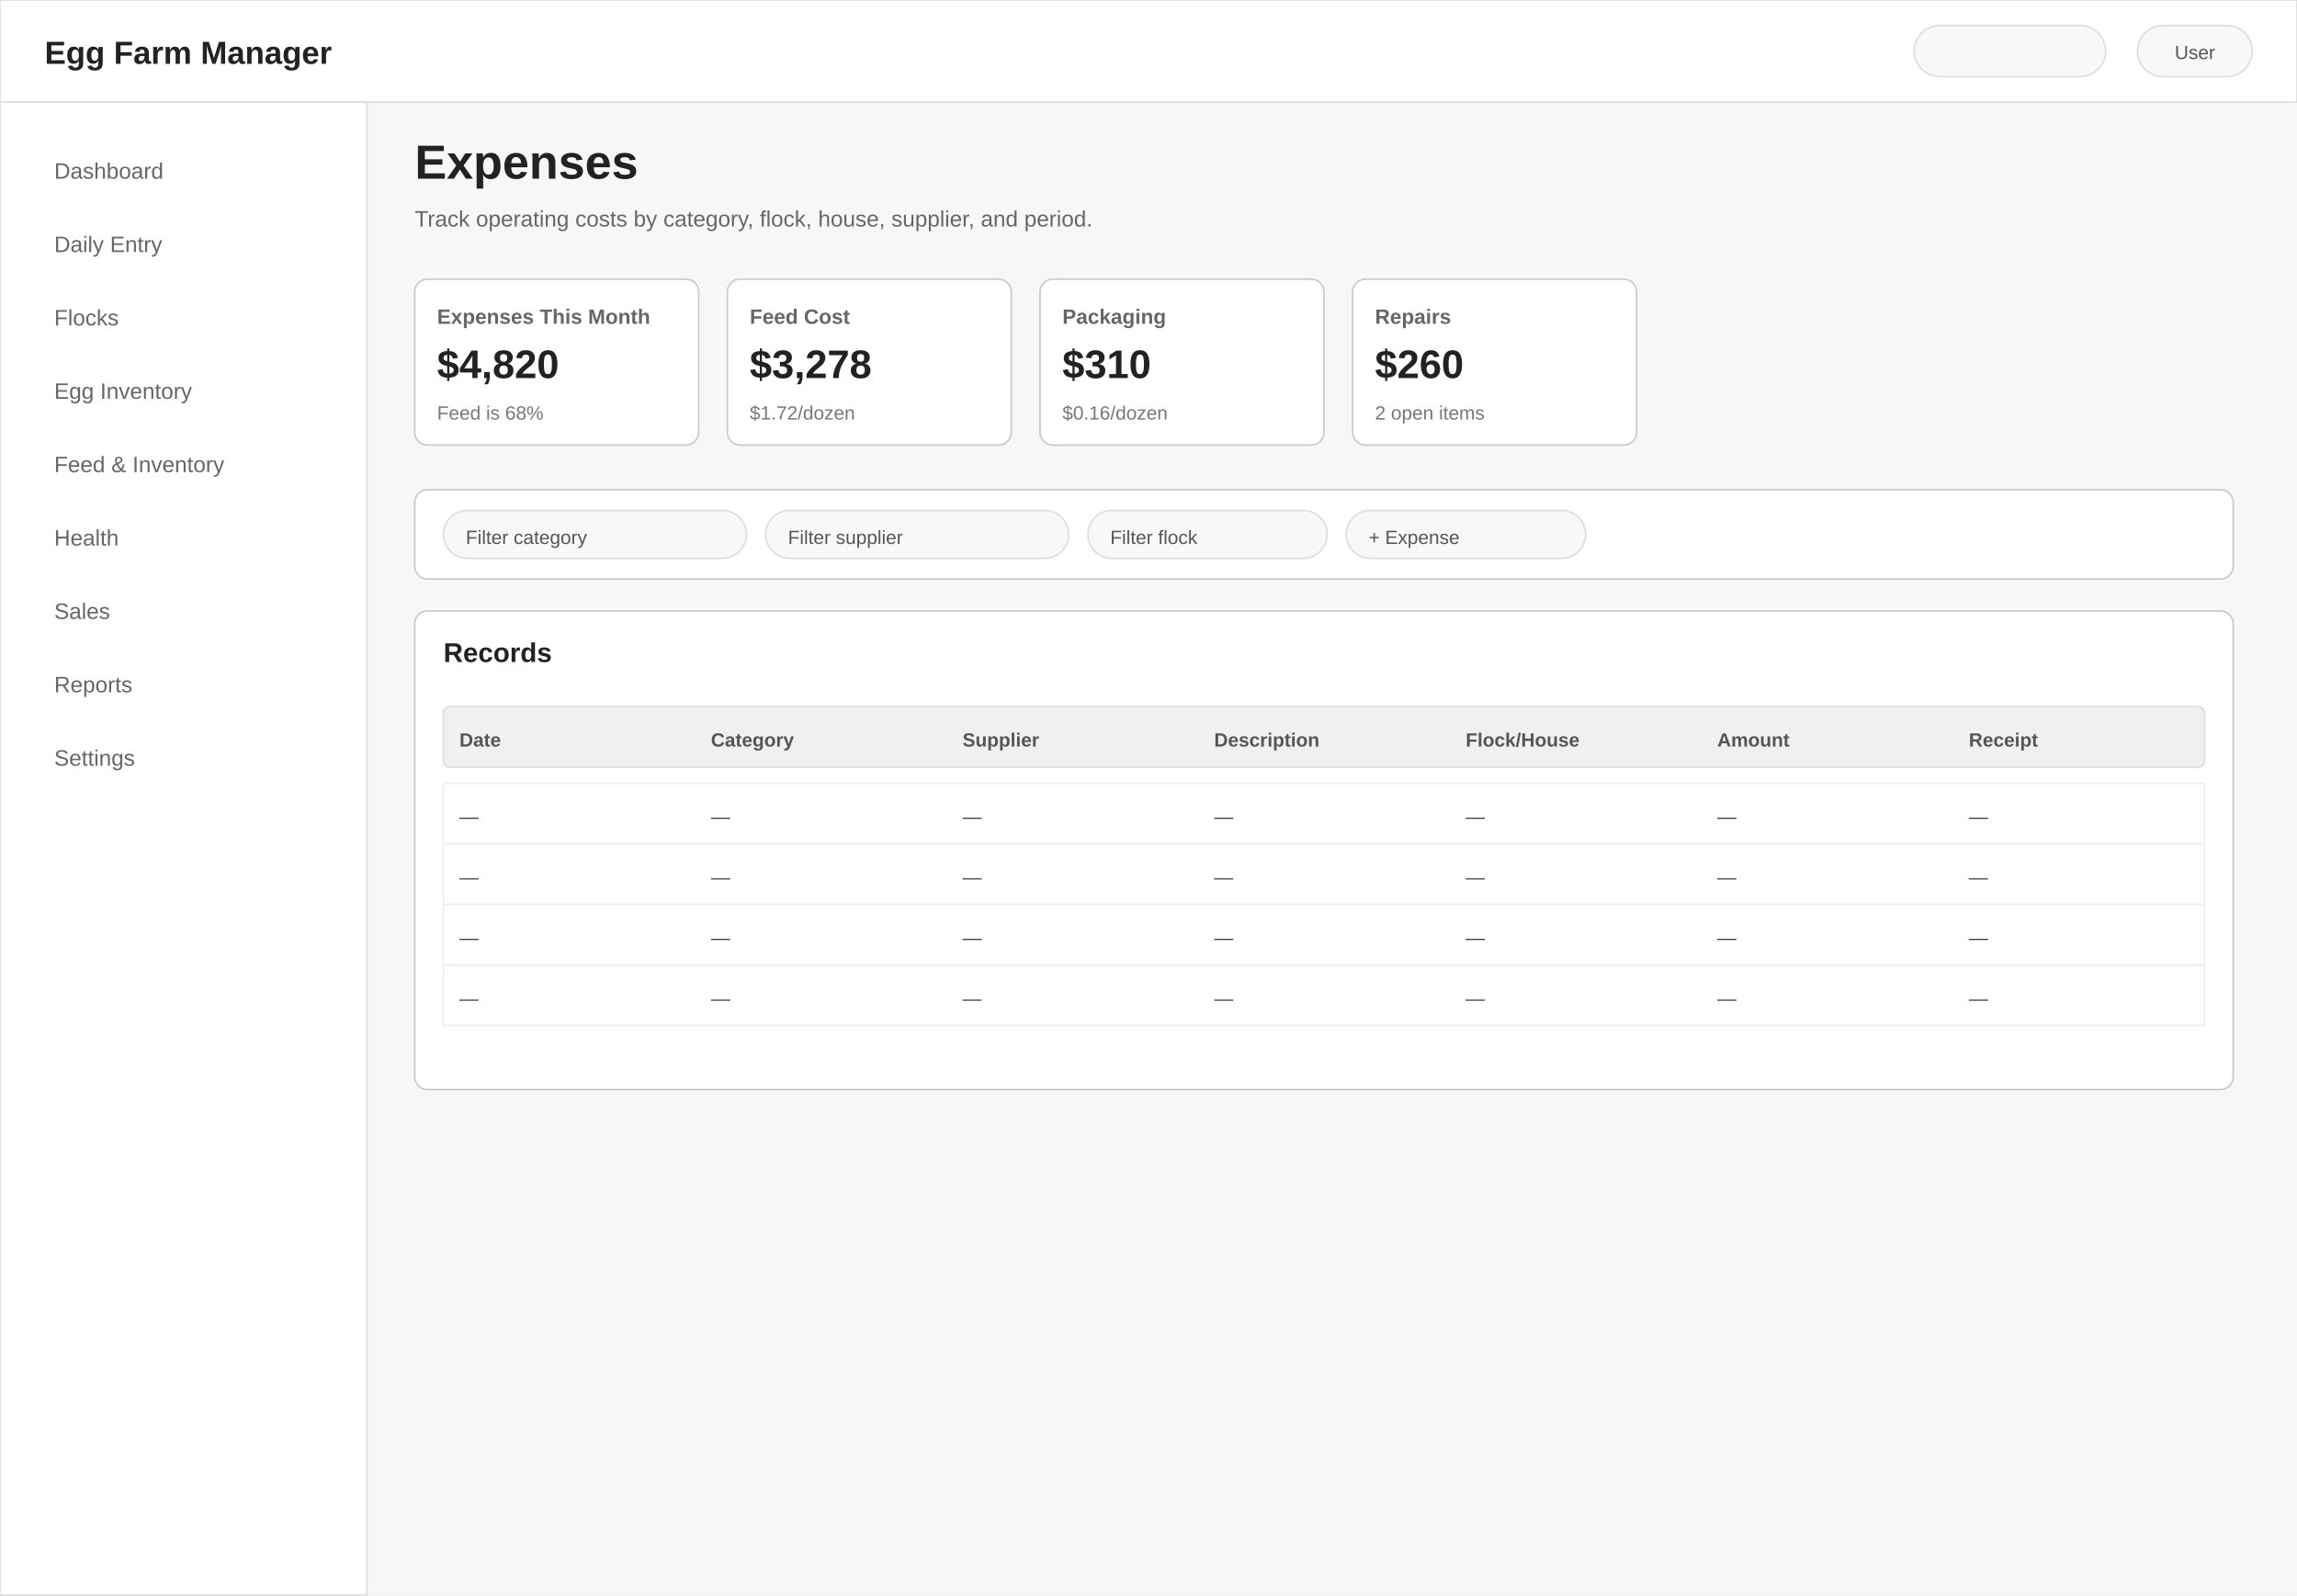
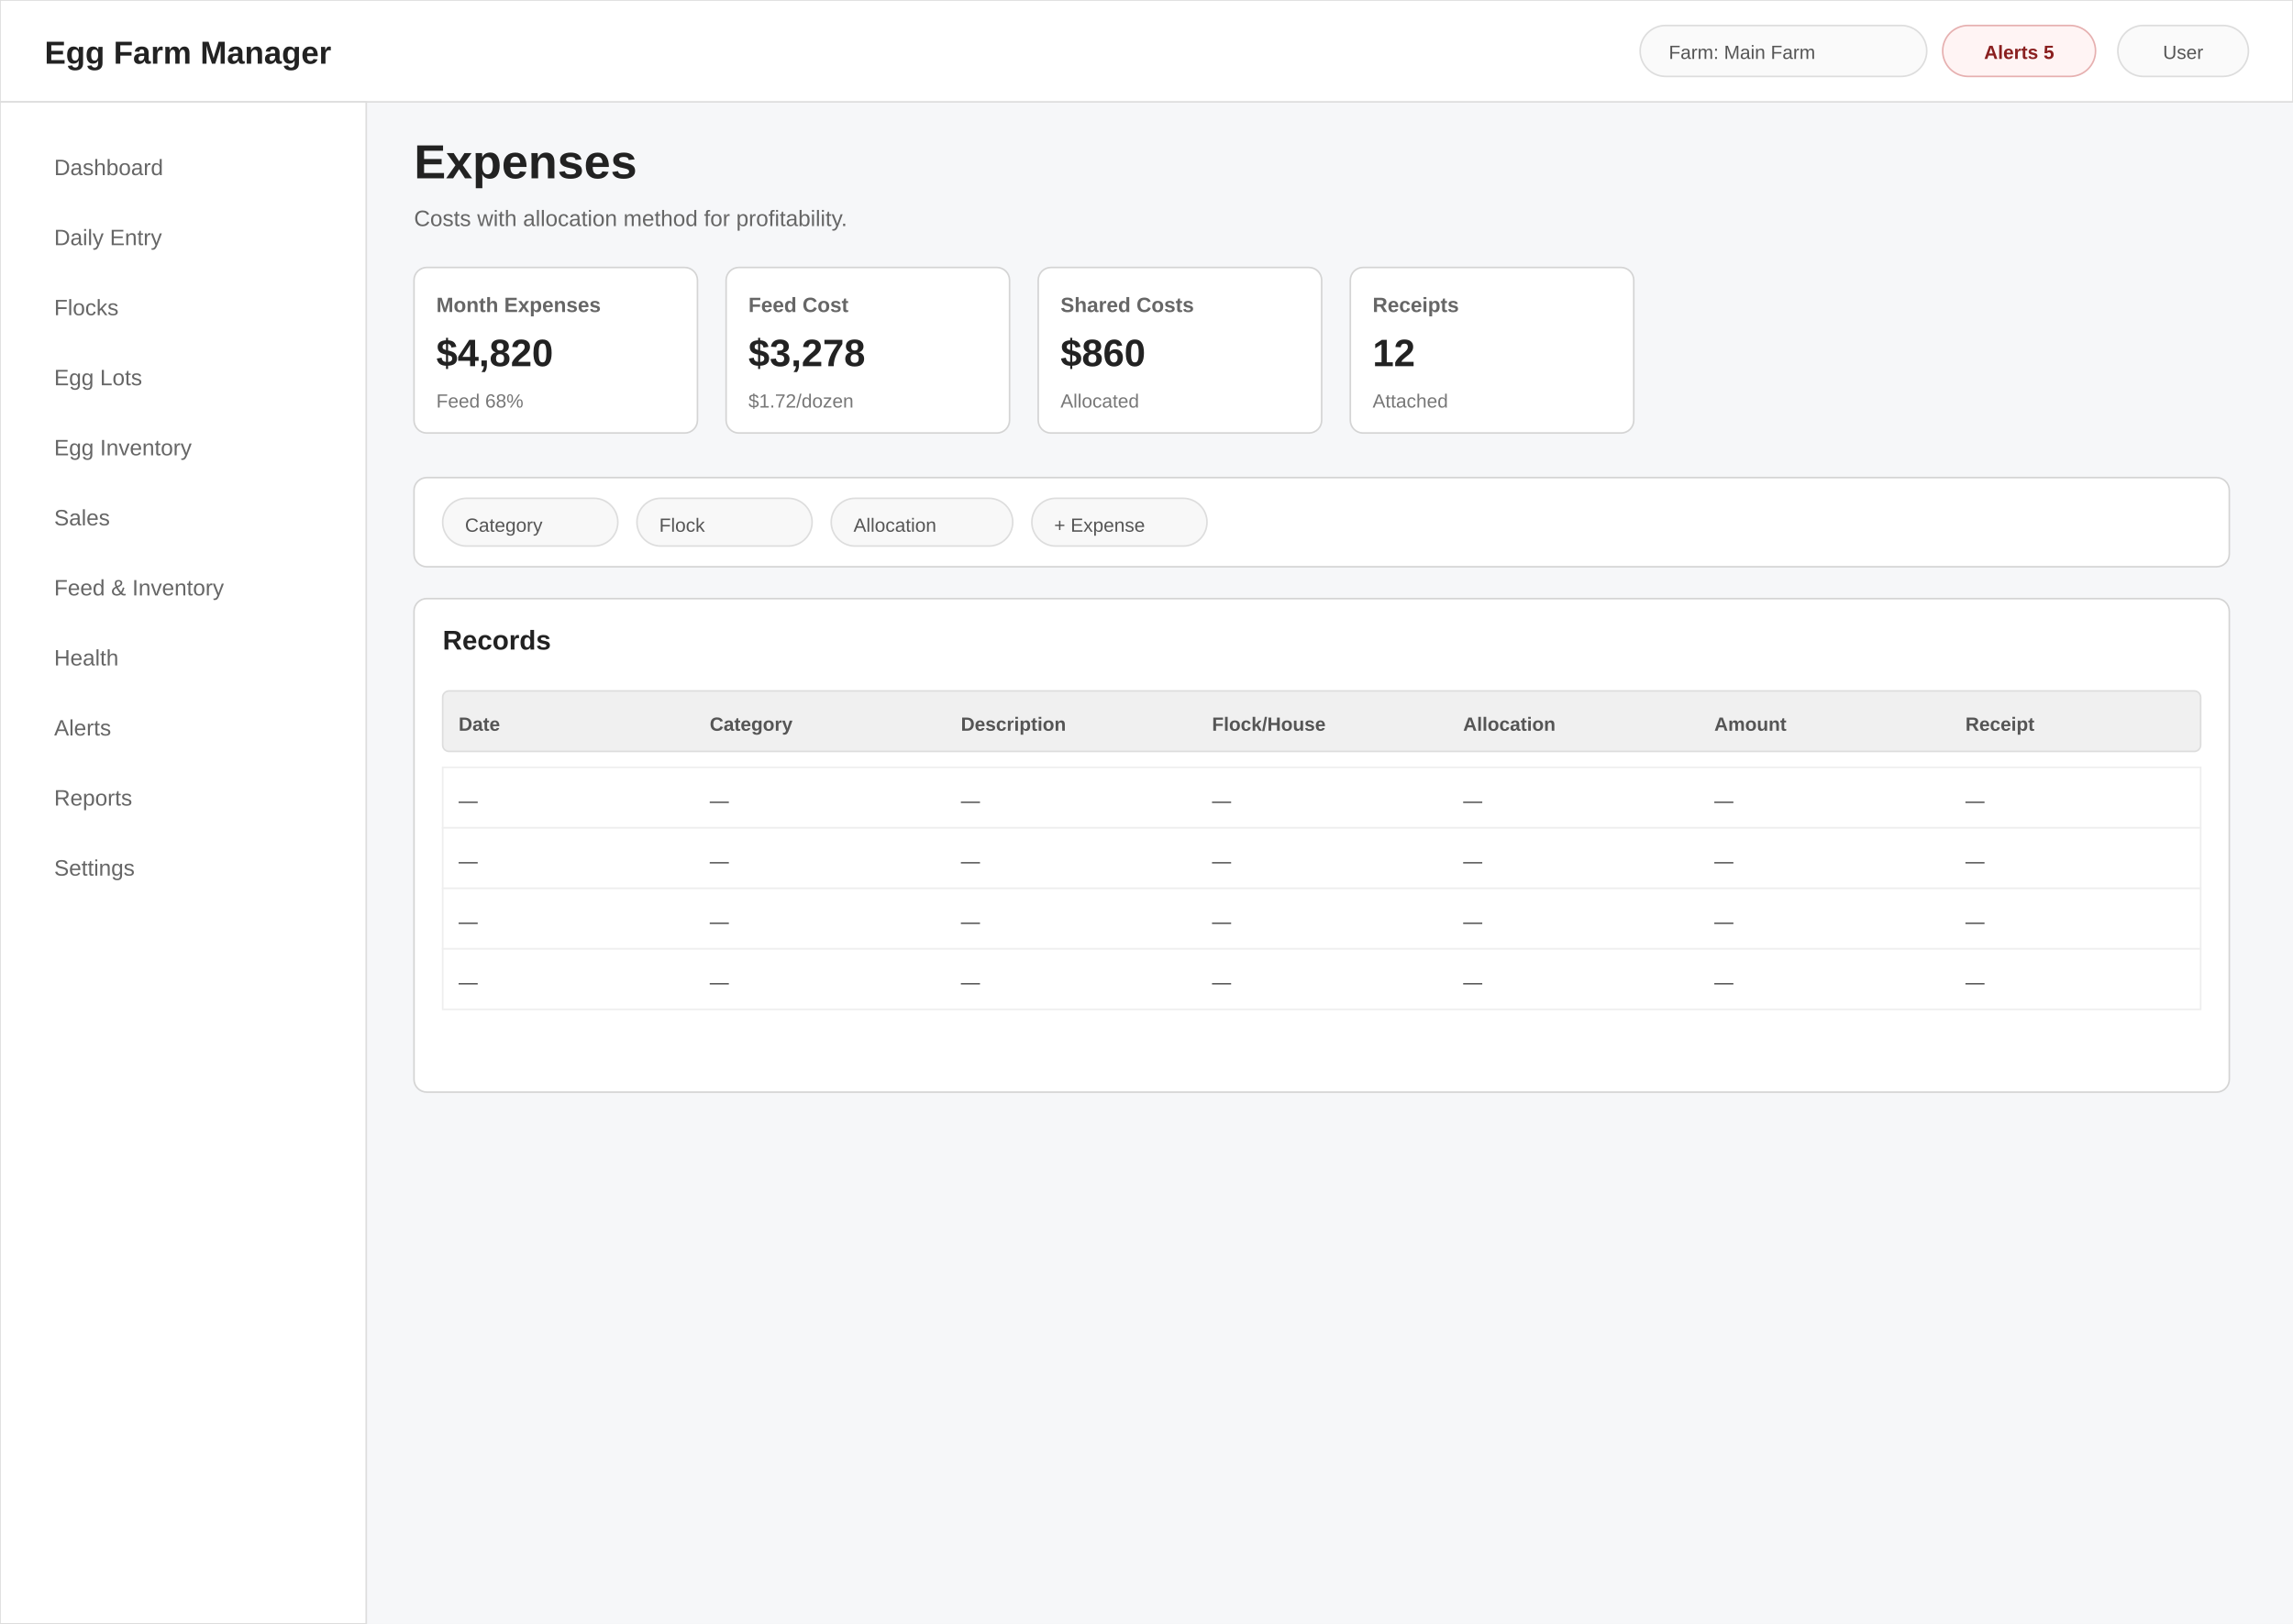
- <svg xmlns="http://www.w3.org/2000/svg" width="1440" height="1000" viewBox="0 0 1440 1000">
+ <svg xmlns="http://www.w3.org/2000/svg" width="1440" height="1020" viewBox="0 0 1440 1020">
  <rect width="100%" height="100%" fill="#f6f7f9" />
-   <rect x="0" y="0" width="1440" height="64" rx="0" fill="#ffffff" stroke="#dddddd" stroke-width="1" />
-   <text x="28" y="40" font-size="20" font-family="Arial, sans-serif" font-weight="700" fill="#222" text-anchor="start">Egg Farm Manager</text>
-   <text x="1230" y="38" font-size="13" font-family="Arial, sans-serif" font-weight="400" fill="#777" text-anchor="start">Search</text>
-   <rect x="1200" y="16" width="120" height="32" rx="16" fill="#f8f8f8" stroke="#ddd" stroke-width="1" />
-   <rect x="1340" y="16" width="72" height="32" rx="16" fill="#f8f8f8" stroke="#ddd" stroke-width="1" />
-   <text x="1376" y="37" font-size="12" font-family="Arial, sans-serif" font-weight="400" fill="#555" text-anchor="middle">User</text>
-   <rect x="0" y="64" width="230" height="936" rx="0" fill="#ffffff" stroke="#dddddd" stroke-width="1" />
-   <text x="34" y="112" font-size="14" font-family="Arial, sans-serif" font-weight="400" fill="#666" text-anchor="start">Dashboard</text>
-   <text x="34" y="158" font-size="14" font-family="Arial, sans-serif" font-weight="400" fill="#666" text-anchor="start">Daily Entry</text>
-   <text x="34" y="204" font-size="14" font-family="Arial, sans-serif" font-weight="400" fill="#666" text-anchor="start">Flocks</text>
-   <text x="34" y="250" font-size="14" font-family="Arial, sans-serif" font-weight="400" fill="#666" text-anchor="start">Egg Inventory</text>
-   <text x="34" y="296" font-size="14" font-family="Arial, sans-serif" font-weight="400" fill="#666" text-anchor="start">Feed &amp; Inventory</text>
-   <text x="34" y="342" font-size="14" font-family="Arial, sans-serif" font-weight="400" fill="#666" text-anchor="start">Health</text>
-   <text x="34" y="388" font-size="14" font-family="Arial, sans-serif" font-weight="400" fill="#666" text-anchor="start">Sales</text>
-   <text x="34" y="434" font-size="14" font-family="Arial, sans-serif" font-weight="400" fill="#666" text-anchor="start">Reports</text>
-   <text x="34" y="480" font-size="14" font-family="Arial, sans-serif" font-weight="400" fill="#666" text-anchor="start">Settings</text>
-   <text x="260" y="112" font-size="30" font-family="Arial, sans-serif" font-weight="700" fill="#222" text-anchor="start">Expenses</text>
-   <text x="260" y="142" font-size="14" font-family="Arial, sans-serif" font-weight="400" fill="#666" text-anchor="start">Track operating costs by category, flock, house, supplier, and period.</text>
-   <rect x="260" y="175" width="178" height="104" rx="8" fill="#fff" stroke="#c9c9c9" stroke-width="1" />
-   <text x="274" y="203" font-size="13" font-family="Arial, sans-serif" font-weight="600" fill="#666" text-anchor="start">Expenses This Month</text>
-   <text x="274" y="237" font-size="25" font-family="Arial, sans-serif" font-weight="700" fill="#222" text-anchor="start">$4,820</text>
-   <text x="274" y="263" font-size="12" font-family="Arial, sans-serif" font-weight="400" fill="#777" text-anchor="start">Feed is 68%</text>
-   <rect x="456" y="175" width="178" height="104" rx="8" fill="#fff" stroke="#c9c9c9" stroke-width="1" />
-   <text x="470" y="203" font-size="13" font-family="Arial, sans-serif" font-weight="600" fill="#666" text-anchor="start">Feed Cost</text>
-   <text x="470" y="237" font-size="25" font-family="Arial, sans-serif" font-weight="700" fill="#222" text-anchor="start">$3,278</text>
-   <text x="470" y="263" font-size="12" font-family="Arial, sans-serif" font-weight="400" fill="#777" text-anchor="start">$1.72/dozen</text>
-   <rect x="652" y="175" width="178" height="104" rx="8" fill="#fff" stroke="#c9c9c9" stroke-width="1" />
-   <text x="666" y="203" font-size="13" font-family="Arial, sans-serif" font-weight="600" fill="#666" text-anchor="start">Packaging</text>
-   <text x="666" y="237" font-size="25" font-family="Arial, sans-serif" font-weight="700" fill="#222" text-anchor="start">$310</text>
-   <text x="666" y="263" font-size="12" font-family="Arial, sans-serif" font-weight="400" fill="#777" text-anchor="start">$0.16/dozen</text>
-   <rect x="848" y="175" width="178" height="104" rx="8" fill="#fff" stroke="#c9c9c9" stroke-width="1" />
-   <text x="862" y="203" font-size="13" font-family="Arial, sans-serif" font-weight="600" fill="#666" text-anchor="start">Repairs</text>
-   <text x="862" y="237" font-size="25" font-family="Arial, sans-serif" font-weight="700" fill="#222" text-anchor="start">$260</text>
-   <text x="862" y="263" font-size="12" font-family="Arial, sans-serif" font-weight="400" fill="#777" text-anchor="start">2 open items</text>
-   <rect x="260" y="307" width="1140" height="56" rx="8" fill="#fff" stroke="#c9c9c9" stroke-width="1" />
-   <rect x="278" y="320" width="190" height="30" rx="15" fill="#f8f8f8" stroke="#ddd" stroke-width="1" />
-   <text x="292" y="341" font-size="12" font-family="Arial, sans-serif" font-weight="400" fill="#555" text-anchor="start">Filter category</text>
-   <rect x="480" y="320" width="190" height="30" rx="15" fill="#f8f8f8" stroke="#ddd" stroke-width="1" />
-   <text x="494" y="341" font-size="12" font-family="Arial, sans-serif" font-weight="400" fill="#555" text-anchor="start">Filter supplier</text>
-   <rect x="682" y="320" width="150" height="30" rx="15" fill="#f8f8f8" stroke="#ddd" stroke-width="1" />
-   <text x="696" y="341" font-size="12" font-family="Arial, sans-serif" font-weight="400" fill="#555" text-anchor="start">Filter flock</text>
-   <rect x="844" y="320" width="150" height="30" rx="15" fill="#f8f8f8" stroke="#ddd" stroke-width="1" />
-   <text x="858" y="341" font-size="12" font-family="Arial, sans-serif" font-weight="400" fill="#555" text-anchor="start">+ Expense</text>
-   <rect x="260" y="383" width="1140" height="300" rx="8" fill="#fff" stroke="#c9c9c9" stroke-width="1" />
-   <text x="278" y="415" font-size="17" font-family="Arial, sans-serif" font-weight="700" fill="#222" text-anchor="start">Records</text>
-   <rect x="278" y="443" width="1104" height="38" rx="4" fill="#f0f0f0" stroke="#ddd" stroke-width="1" />
-   <text x="288.0" y="468" font-size="12" font-family="Arial, sans-serif" font-weight="700" fill="#555" text-anchor="start">Date</text>
-   <text x="445.714" y="468" font-size="12" font-family="Arial, sans-serif" font-weight="700" fill="#555" text-anchor="start">Category</text>
-   <text x="603.429" y="468" font-size="12" font-family="Arial, sans-serif" font-weight="700" fill="#555" text-anchor="start">Supplier</text>
-   <text x="761.143" y="468" font-size="12" font-family="Arial, sans-serif" font-weight="700" fill="#555" text-anchor="start">Description</text>
-   <text x="918.857" y="468" font-size="12" font-family="Arial, sans-serif" font-weight="700" fill="#555" text-anchor="start">Flock/House</text>
-   <text x="1076.571" y="468" font-size="12" font-family="Arial, sans-serif" font-weight="700" fill="#555" text-anchor="start">Amount</text>
-   <text x="1234.286" y="468" font-size="12" font-family="Arial, sans-serif" font-weight="700" fill="#555" text-anchor="start">Receipt</text>
-   <rect x="278" y="491" width="1104" height="38" rx="0" fill="#fff" stroke="#eee" stroke-width="1" />
-   <text x="288.0" y="516" font-size="12" font-family="Arial, sans-serif" font-weight="400" fill="#444" text-anchor="start">—</text>
-   <text x="445.714" y="516" font-size="12" font-family="Arial, sans-serif" font-weight="400" fill="#444" text-anchor="start">—</text>
-   <text x="603.429" y="516" font-size="12" font-family="Arial, sans-serif" font-weight="400" fill="#444" text-anchor="start">—</text>
-   <text x="761.143" y="516" font-size="12" font-family="Arial, sans-serif" font-weight="400" fill="#444" text-anchor="start">—</text>
-   <text x="918.857" y="516" font-size="12" font-family="Arial, sans-serif" font-weight="400" fill="#444" text-anchor="start">—</text>
-   <text x="1076.571" y="516" font-size="12" font-family="Arial, sans-serif" font-weight="400" fill="#444" text-anchor="start">—</text>
-   <text x="1234.286" y="516" font-size="12" font-family="Arial, sans-serif" font-weight="400" fill="#444" text-anchor="start">—</text>
-   <rect x="278" y="529" width="1104" height="38" rx="0" fill="#fff" stroke="#eee" stroke-width="1" />
-   <text x="288.0" y="554" font-size="12" font-family="Arial, sans-serif" font-weight="400" fill="#444" text-anchor="start">—</text>
-   <text x="445.714" y="554" font-size="12" font-family="Arial, sans-serif" font-weight="400" fill="#444" text-anchor="start">—</text>
-   <text x="603.429" y="554" font-size="12" font-family="Arial, sans-serif" font-weight="400" fill="#444" text-anchor="start">—</text>
-   <text x="761.143" y="554" font-size="12" font-family="Arial, sans-serif" font-weight="400" fill="#444" text-anchor="start">—</text>
-   <text x="918.857" y="554" font-size="12" font-family="Arial, sans-serif" font-weight="400" fill="#444" text-anchor="start">—</text>
-   <text x="1076.571" y="554" font-size="12" font-family="Arial, sans-serif" font-weight="400" fill="#444" text-anchor="start">—</text>
-   <text x="1234.286" y="554" font-size="12" font-family="Arial, sans-serif" font-weight="400" fill="#444" text-anchor="start">—</text>
-   <rect x="278" y="567" width="1104" height="38" rx="0" fill="#fff" stroke="#eee" stroke-width="1" />
-   <text x="288.0" y="592" font-size="12" font-family="Arial, sans-serif" font-weight="400" fill="#444" text-anchor="start">—</text>
-   <text x="445.714" y="592" font-size="12" font-family="Arial, sans-serif" font-weight="400" fill="#444" text-anchor="start">—</text>
-   <text x="603.429" y="592" font-size="12" font-family="Arial, sans-serif" font-weight="400" fill="#444" text-anchor="start">—</text>
-   <text x="761.143" y="592" font-size="12" font-family="Arial, sans-serif" font-weight="400" fill="#444" text-anchor="start">—</text>
-   <text x="918.857" y="592" font-size="12" font-family="Arial, sans-serif" font-weight="400" fill="#444" text-anchor="start">—</text>
-   <text x="1076.571" y="592" font-size="12" font-family="Arial, sans-serif" font-weight="400" fill="#444" text-anchor="start">—</text>
-   <text x="1234.286" y="592" font-size="12" font-family="Arial, sans-serif" font-weight="400" fill="#444" text-anchor="start">—</text>
-   <rect x="278" y="605" width="1104" height="38" rx="0" fill="#fff" stroke="#eee" stroke-width="1" />
-   <text x="288.0" y="630" font-size="12" font-family="Arial, sans-serif" font-weight="400" fill="#444" text-anchor="start">—</text>
-   <text x="445.714" y="630" font-size="12" font-family="Arial, sans-serif" font-weight="400" fill="#444" text-anchor="start">—</text>
-   <text x="603.429" y="630" font-size="12" font-family="Arial, sans-serif" font-weight="400" fill="#444" text-anchor="start">—</text>
-   <text x="761.143" y="630" font-size="12" font-family="Arial, sans-serif" font-weight="400" fill="#444" text-anchor="start">—</text>
-   <text x="918.857" y="630" font-size="12" font-family="Arial, sans-serif" font-weight="400" fill="#444" text-anchor="start">—</text>
-   <text x="1076.571" y="630" font-size="12" font-family="Arial, sans-serif" font-weight="400" fill="#444" text-anchor="start">—</text>
-   <text x="1234.286" y="630" font-size="12" font-family="Arial, sans-serif" font-weight="400" fill="#444" text-anchor="start">—</text>
+   <rect x="0" y="0" width="1440" height="64" rx="0" fill="#fff" stroke="#ddd" stroke-width="1" />
+   <text x="28" y="40" font-family="Arial, sans-serif" font-size="20" font-weight="700" fill="#222" text-anchor="start">Egg Farm Manager</text>
+   <rect x="1030" y="16" width="180" height="32" rx="16" fill="#fafafa" stroke="#ddd" stroke-width="1" />
+   <text x="1048" y="37" font-family="Arial, sans-serif" font-size="12" font-weight="400" fill="#555" text-anchor="start">Farm: Main Farm</text>
+   <rect x="1220" y="16" width="96" height="32" rx="16" fill="#fff4f4" stroke="#e6b0b0" stroke-width="1" />
+   <text x="1268" y="37" font-family="Arial, sans-serif" font-size="12" font-weight="700" fill="#8a1f1f" text-anchor="middle">Alerts 5</text>
+   <rect x="1330" y="16" width="82" height="32" rx="16" fill="#fafafa" stroke="#ddd" stroke-width="1" />
+   <text x="1371" y="37" font-family="Arial, sans-serif" font-size="12" font-weight="400" fill="#555" text-anchor="middle">User</text>
+   <rect x="0" y="64" width="230" height="956" rx="0" fill="#fff" stroke="#ddd" stroke-width="1" />
+   <text x="34" y="110" font-family="Arial, sans-serif" font-size="14" font-weight="400" fill="#666" text-anchor="start">Dashboard</text>
+   <text x="34" y="154" font-family="Arial, sans-serif" font-size="14" font-weight="400" fill="#666" text-anchor="start">Daily Entry</text>
+   <text x="34" y="198" font-family="Arial, sans-serif" font-size="14" font-weight="400" fill="#666" text-anchor="start">Flocks</text>
+   <text x="34" y="242" font-family="Arial, sans-serif" font-size="14" font-weight="400" fill="#666" text-anchor="start">Egg Lots</text>
+   <text x="34" y="286" font-family="Arial, sans-serif" font-size="14" font-weight="400" fill="#666" text-anchor="start">Egg Inventory</text>
+   <text x="34" y="330" font-family="Arial, sans-serif" font-size="14" font-weight="400" fill="#666" text-anchor="start">Sales</text>
+   <text x="34" y="374" font-family="Arial, sans-serif" font-size="14" font-weight="400" fill="#666" text-anchor="start">Feed &amp; Inventory</text>
+   <text x="34" y="418" font-family="Arial, sans-serif" font-size="14" font-weight="400" fill="#666" text-anchor="start">Health</text>
+   <text x="34" y="462" font-family="Arial, sans-serif" font-size="14" font-weight="400" fill="#666" text-anchor="start">Alerts</text>
+   <text x="34" y="506" font-family="Arial, sans-serif" font-size="14" font-weight="400" fill="#666" text-anchor="start">Reports</text>
+   <text x="34" y="550" font-family="Arial, sans-serif" font-size="14" font-weight="400" fill="#666" text-anchor="start">Settings</text>
+   <text x="260" y="112" font-family="Arial, sans-serif" font-size="30" font-weight="700" fill="#222" text-anchor="start">Expenses</text>
+   <text x="260" y="142" font-family="Arial, sans-serif" font-size="14" font-weight="400" fill="#666" text-anchor="start">Costs with allocation method for profitability.</text>
+   <rect x="260" y="168" width="178" height="104" rx="8" fill="#fff" stroke="#d4d4d4" stroke-width="1" />
+   <text x="274" y="196" font-family="Arial, sans-serif" font-size="13" font-weight="700" fill="#666" text-anchor="start">Month Expenses</text>
+   <text x="274" y="230" font-family="Arial, sans-serif" font-size="24" font-weight="700" fill="#222" text-anchor="start">$4,820</text>
+   <text x="274" y="256" font-family="Arial, sans-serif" font-size="12" font-weight="400" fill="#777" text-anchor="start">Feed 68%</text>
+   <rect x="456" y="168" width="178" height="104" rx="8" fill="#fff" stroke="#d4d4d4" stroke-width="1" />
+   <text x="470" y="196" font-family="Arial, sans-serif" font-size="13" font-weight="700" fill="#666" text-anchor="start">Feed Cost</text>
+   <text x="470" y="230" font-family="Arial, sans-serif" font-size="24" font-weight="700" fill="#222" text-anchor="start">$3,278</text>
+   <text x="470" y="256" font-family="Arial, sans-serif" font-size="12" font-weight="400" fill="#777" text-anchor="start">$1.72/dozen</text>
+   <rect x="652" y="168" width="178" height="104" rx="8" fill="#fff" stroke="#d4d4d4" stroke-width="1" />
+   <text x="666" y="196" font-family="Arial, sans-serif" font-size="13" font-weight="700" fill="#666" text-anchor="start">Shared Costs</text>
+   <text x="666" y="230" font-family="Arial, sans-serif" font-size="24" font-weight="700" fill="#222" text-anchor="start">$860</text>
+   <text x="666" y="256" font-family="Arial, sans-serif" font-size="12" font-weight="400" fill="#777" text-anchor="start">Allocated</text>
+   <rect x="848" y="168" width="178" height="104" rx="8" fill="#fff" stroke="#d4d4d4" stroke-width="1" />
+   <text x="862" y="196" font-family="Arial, sans-serif" font-size="13" font-weight="700" fill="#666" text-anchor="start">Receipts</text>
+   <text x="862" y="230" font-family="Arial, sans-serif" font-size="24" font-weight="700" fill="#222" text-anchor="start">12</text>
+   <text x="862" y="256" font-family="Arial, sans-serif" font-size="12" font-weight="400" fill="#777" text-anchor="start">Attached</text>
+   <rect x="260" y="300" width="1140" height="56" rx="8" fill="#fff" stroke="#d4d4d4" stroke-width="1" />
+   <rect x="278" y="313" width="110" height="30" rx="15" fill="#f8f8f8" stroke="#ddd" stroke-width="1" />
+   <text x="292" y="334" font-family="Arial, sans-serif" font-size="12" font-weight="400" fill="#555" text-anchor="start">Category</text>
+   <rect x="400" y="313" width="110" height="30" rx="15" fill="#f8f8f8" stroke="#ddd" stroke-width="1" />
+   <text x="414" y="334" font-family="Arial, sans-serif" font-size="12" font-weight="400" fill="#555" text-anchor="start">Flock</text>
+   <rect x="522" y="313" width="114" height="30" rx="15" fill="#f8f8f8" stroke="#ddd" stroke-width="1" />
+   <text x="536" y="334" font-family="Arial, sans-serif" font-size="12" font-weight="400" fill="#555" text-anchor="start">Allocation</text>
+   <rect x="648" y="313" width="110" height="30" rx="15" fill="#f8f8f8" stroke="#ddd" stroke-width="1" />
+   <text x="662" y="334" font-family="Arial, sans-serif" font-size="12" font-weight="400" fill="#555" text-anchor="start">+ Expense</text>
+   <rect x="260" y="376" width="1140" height="310" rx="8" fill="#fff" stroke="#d4d4d4" stroke-width="1" />
+   <text x="278" y="408" font-family="Arial, sans-serif" font-size="17" font-weight="700" fill="#222" text-anchor="start">Records</text>
+   <rect x="278" y="434" width="1104" height="38" rx="4" fill="#f0f0f0" stroke="#ddd" stroke-width="1" />
+   <text x="288.0" y="459" font-family="Arial, sans-serif" font-size="12" font-weight="700" fill="#555" text-anchor="start">Date</text>
+   <text x="445.714" y="459" font-family="Arial, sans-serif" font-size="12" font-weight="700" fill="#555" text-anchor="start">Category</text>
+   <text x="603.429" y="459" font-family="Arial, sans-serif" font-size="12" font-weight="700" fill="#555" text-anchor="start">Description</text>
+   <text x="761.143" y="459" font-family="Arial, sans-serif" font-size="12" font-weight="700" fill="#555" text-anchor="start">Flock/House</text>
+   <text x="918.857" y="459" font-family="Arial, sans-serif" font-size="12" font-weight="700" fill="#555" text-anchor="start">Allocation</text>
+   <text x="1076.571" y="459" font-family="Arial, sans-serif" font-size="12" font-weight="700" fill="#555" text-anchor="start">Amount</text>
+   <text x="1234.286" y="459" font-family="Arial, sans-serif" font-size="12" font-weight="700" fill="#555" text-anchor="start">Receipt</text>
+   <rect x="278" y="482" width="1104" height="38" rx="0" fill="#fff" stroke="#eee" stroke-width="1" />
+   <text x="288.0" y="507" font-family="Arial, sans-serif" font-size="12" font-weight="400" fill="#444" text-anchor="start">—</text>
+   <text x="445.714" y="507" font-family="Arial, sans-serif" font-size="12" font-weight="400" fill="#444" text-anchor="start">—</text>
+   <text x="603.429" y="507" font-family="Arial, sans-serif" font-size="12" font-weight="400" fill="#444" text-anchor="start">—</text>
+   <text x="761.143" y="507" font-family="Arial, sans-serif" font-size="12" font-weight="400" fill="#444" text-anchor="start">—</text>
+   <text x="918.857" y="507" font-family="Arial, sans-serif" font-size="12" font-weight="400" fill="#444" text-anchor="start">—</text>
+   <text x="1076.571" y="507" font-family="Arial, sans-serif" font-size="12" font-weight="400" fill="#444" text-anchor="start">—</text>
+   <text x="1234.286" y="507" font-family="Arial, sans-serif" font-size="12" font-weight="400" fill="#444" text-anchor="start">—</text>
+   <rect x="278" y="520" width="1104" height="38" rx="0" fill="#fff" stroke="#eee" stroke-width="1" />
+   <text x="288.0" y="545" font-family="Arial, sans-serif" font-size="12" font-weight="400" fill="#444" text-anchor="start">—</text>
+   <text x="445.714" y="545" font-family="Arial, sans-serif" font-size="12" font-weight="400" fill="#444" text-anchor="start">—</text>
+   <text x="603.429" y="545" font-family="Arial, sans-serif" font-size="12" font-weight="400" fill="#444" text-anchor="start">—</text>
+   <text x="761.143" y="545" font-family="Arial, sans-serif" font-size="12" font-weight="400" fill="#444" text-anchor="start">—</text>
+   <text x="918.857" y="545" font-family="Arial, sans-serif" font-size="12" font-weight="400" fill="#444" text-anchor="start">—</text>
+   <text x="1076.571" y="545" font-family="Arial, sans-serif" font-size="12" font-weight="400" fill="#444" text-anchor="start">—</text>
+   <text x="1234.286" y="545" font-family="Arial, sans-serif" font-size="12" font-weight="400" fill="#444" text-anchor="start">—</text>
+   <rect x="278" y="558" width="1104" height="38" rx="0" fill="#fff" stroke="#eee" stroke-width="1" />
+   <text x="288.0" y="583" font-family="Arial, sans-serif" font-size="12" font-weight="400" fill="#444" text-anchor="start">—</text>
+   <text x="445.714" y="583" font-family="Arial, sans-serif" font-size="12" font-weight="400" fill="#444" text-anchor="start">—</text>
+   <text x="603.429" y="583" font-family="Arial, sans-serif" font-size="12" font-weight="400" fill="#444" text-anchor="start">—</text>
+   <text x="761.143" y="583" font-family="Arial, sans-serif" font-size="12" font-weight="400" fill="#444" text-anchor="start">—</text>
+   <text x="918.857" y="583" font-family="Arial, sans-serif" font-size="12" font-weight="400" fill="#444" text-anchor="start">—</text>
+   <text x="1076.571" y="583" font-family="Arial, sans-serif" font-size="12" font-weight="400" fill="#444" text-anchor="start">—</text>
+   <text x="1234.286" y="583" font-family="Arial, sans-serif" font-size="12" font-weight="400" fill="#444" text-anchor="start">—</text>
+   <rect x="278" y="596" width="1104" height="38" rx="0" fill="#fff" stroke="#eee" stroke-width="1" />
+   <text x="288.0" y="621" font-family="Arial, sans-serif" font-size="12" font-weight="400" fill="#444" text-anchor="start">—</text>
+   <text x="445.714" y="621" font-family="Arial, sans-serif" font-size="12" font-weight="400" fill="#444" text-anchor="start">—</text>
+   <text x="603.429" y="621" font-family="Arial, sans-serif" font-size="12" font-weight="400" fill="#444" text-anchor="start">—</text>
+   <text x="761.143" y="621" font-family="Arial, sans-serif" font-size="12" font-weight="400" fill="#444" text-anchor="start">—</text>
+   <text x="918.857" y="621" font-family="Arial, sans-serif" font-size="12" font-weight="400" fill="#444" text-anchor="start">—</text>
+   <text x="1076.571" y="621" font-family="Arial, sans-serif" font-size="12" font-weight="400" fill="#444" text-anchor="start">—</text>
+   <text x="1234.286" y="621" font-family="Arial, sans-serif" font-size="12" font-weight="400" fill="#444" text-anchor="start">—</text>
</svg>
